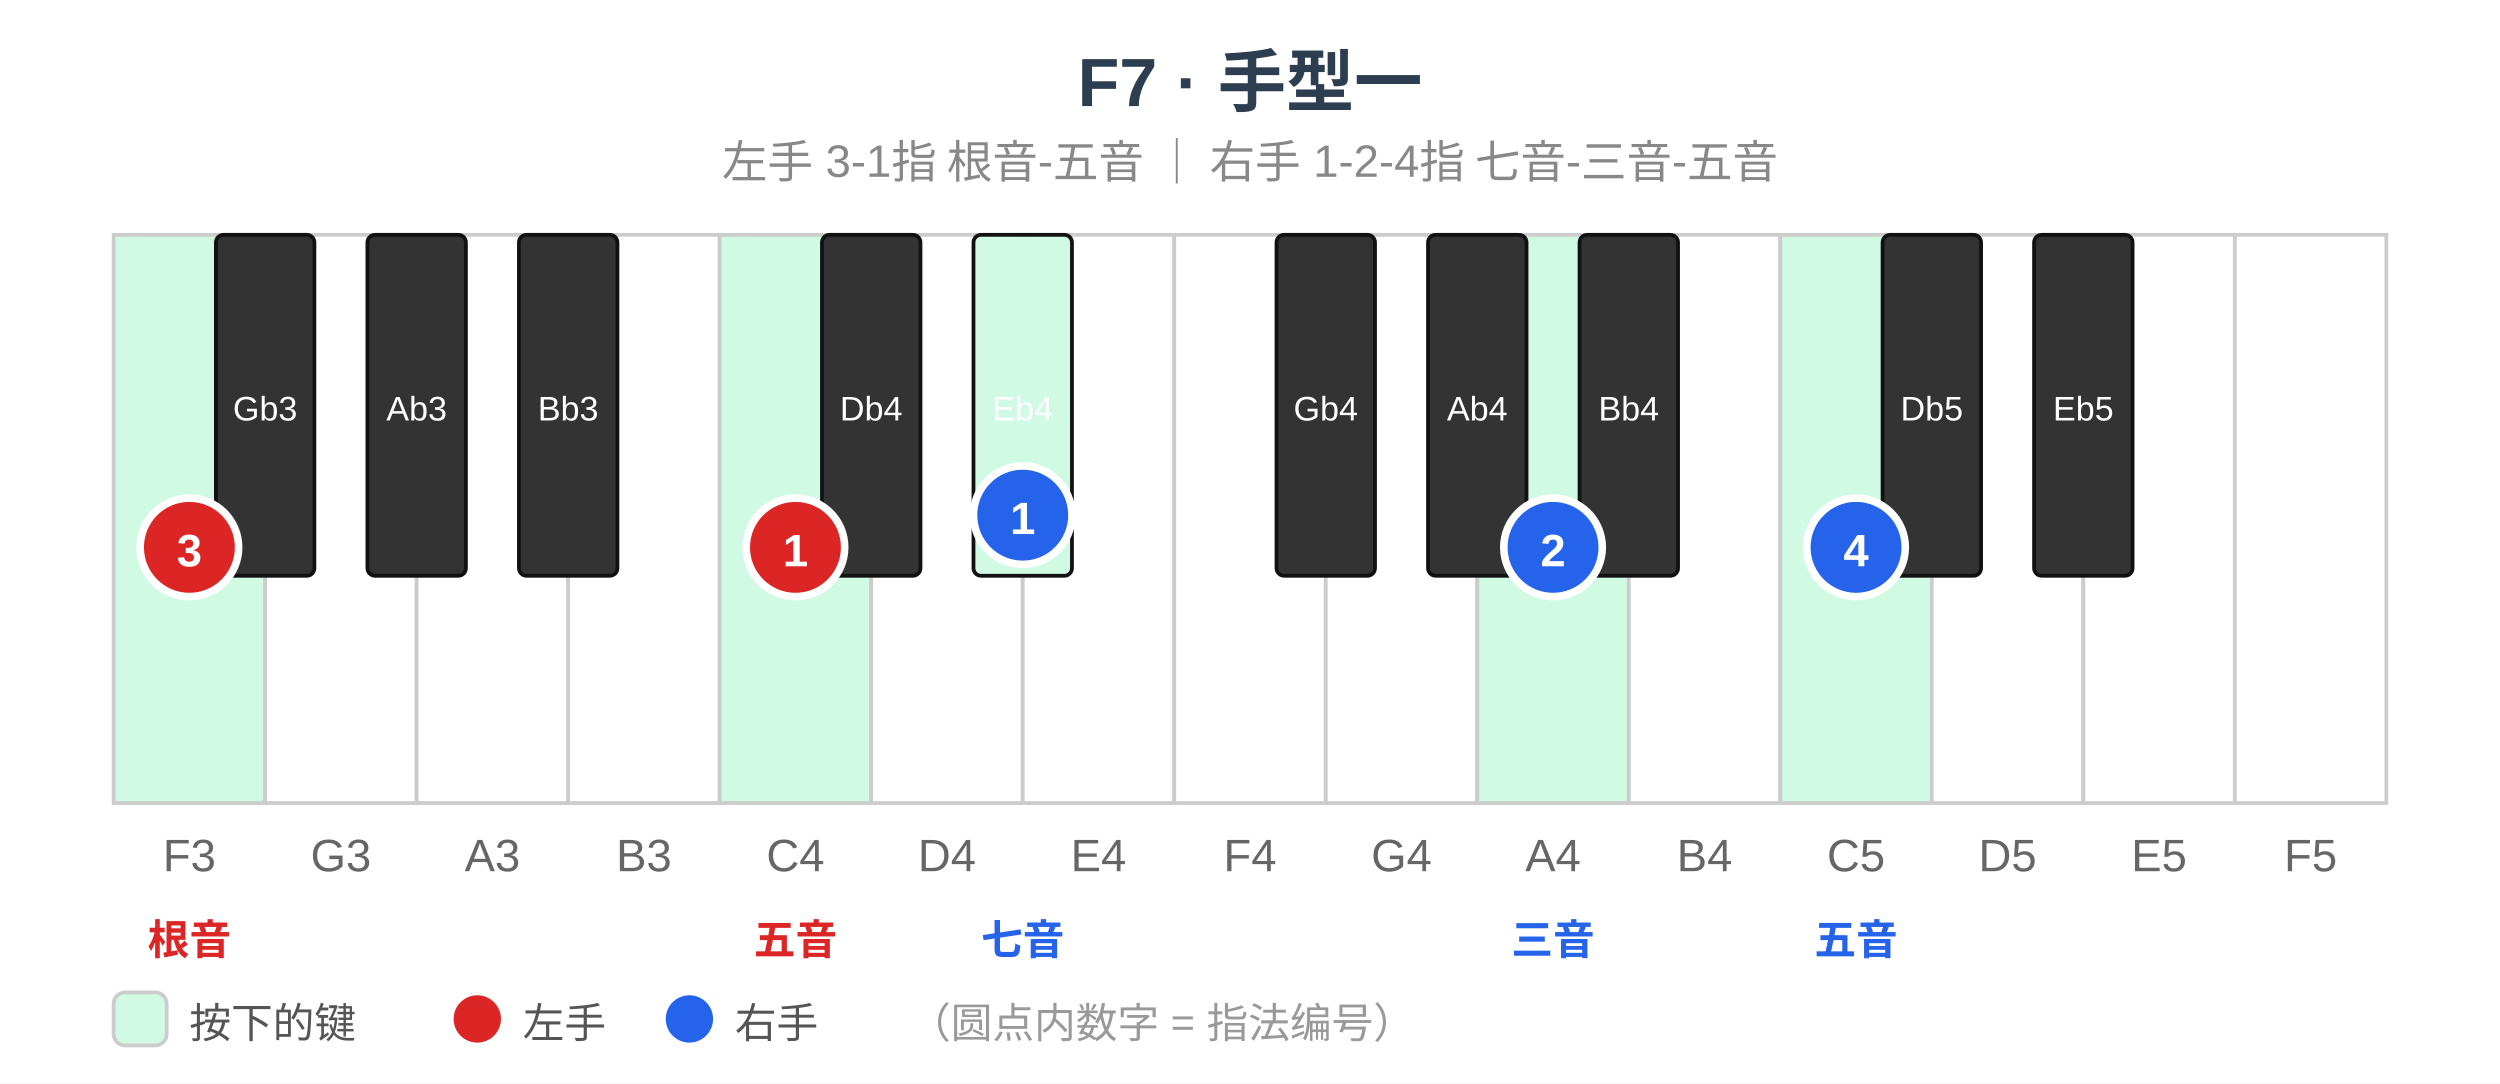
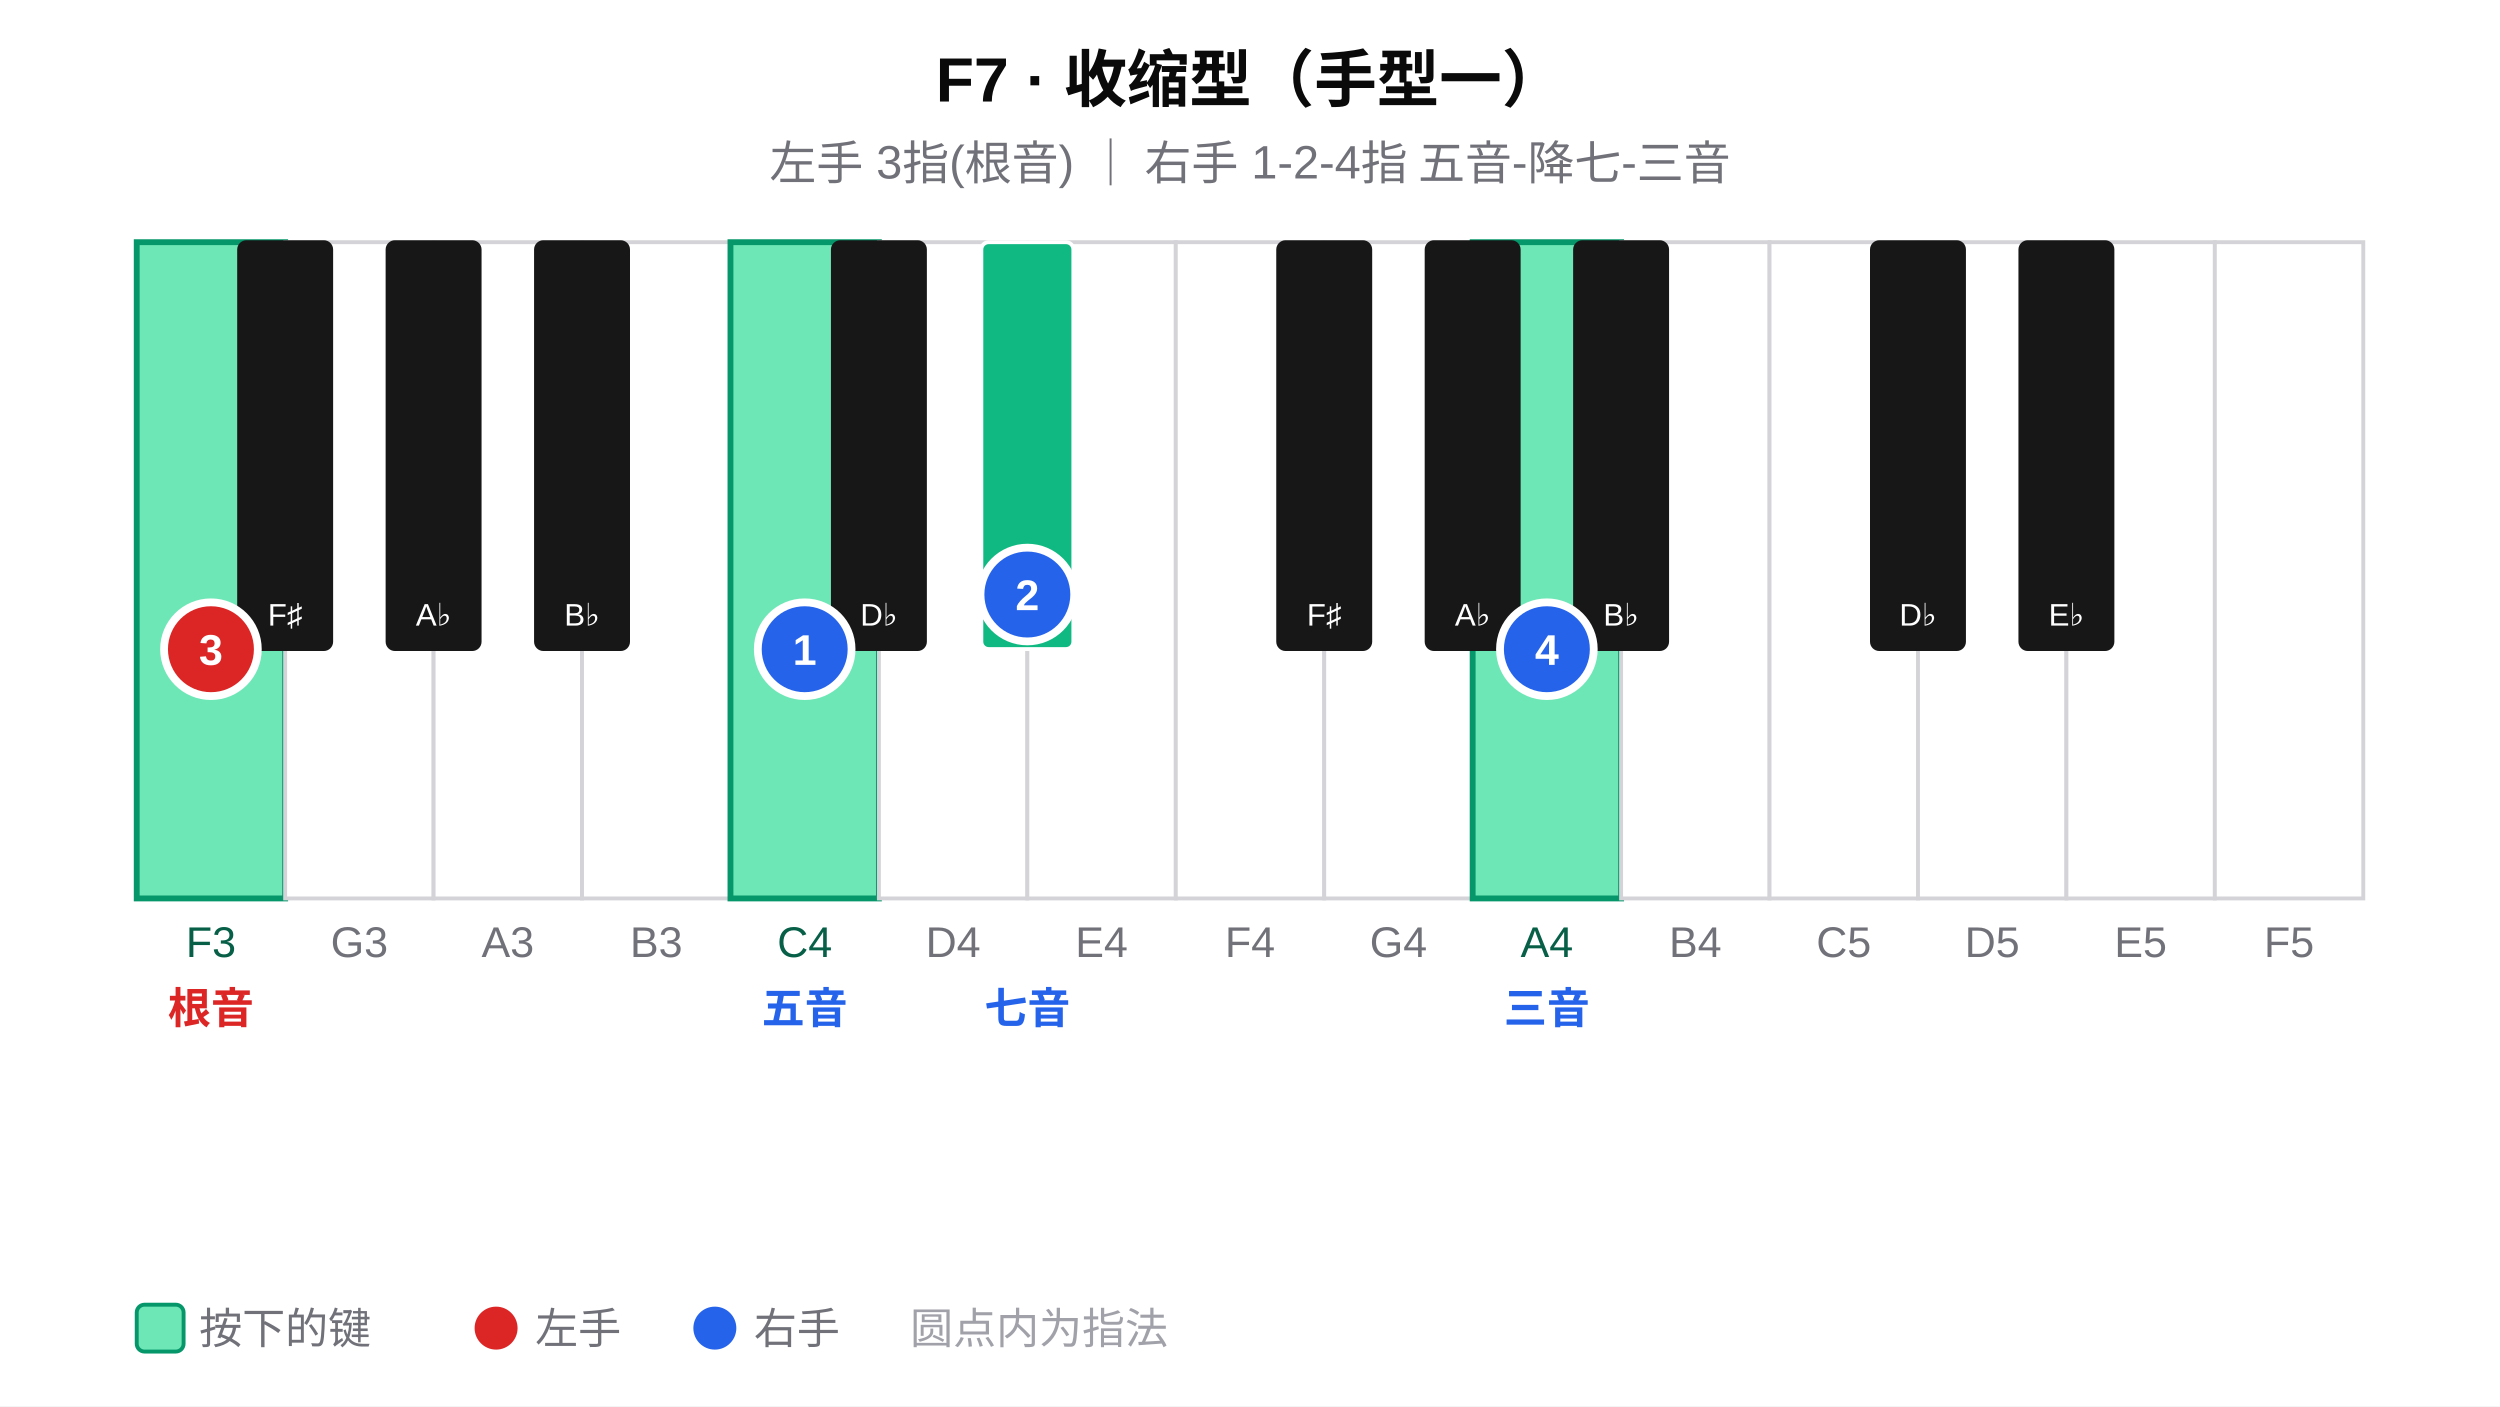
- <svg xmlns="http://www.w3.org/2000/svg" viewBox="0 0 660 286" width="660" height="286">
-   <rect width="660" height="286" fill="#ffffff" />
-   <text x="330.0" y="28" text-anchor="middle" font-family="Arial,sans-serif" font-size="18" font-weight="bold" fill="#2c3e50">F7 · 手型一</text>
-   <text x="330.0" y="47" text-anchor="middle" font-family="Arial,sans-serif" font-size="12" fill="#888">左手 3-1指 根音-五音 ｜ 右手 1-2-4指 七音-三音-五音</text>
-   <rect x="30.0" y="62" width="40" height="150" fill="#d1fae5" stroke="#ccc" stroke-width="1" />
-   <text x="50.0" y="230" text-anchor="middle" font-family="Arial,sans-serif" font-size="12" fill="#666">F3</text>
-   <rect x="70.0" y="62" width="40" height="150" fill="white" stroke="#ccc" stroke-width="1" />
-   <text x="90.0" y="230" text-anchor="middle" font-family="Arial,sans-serif" font-size="12" fill="#666">G3</text>
-   <rect x="110.0" y="62" width="40" height="150" fill="white" stroke="#ccc" stroke-width="1" />
-   <text x="130.0" y="230" text-anchor="middle" font-family="Arial,sans-serif" font-size="12" fill="#666">A3</text>
-   <rect x="150.0" y="62" width="40" height="150" fill="white" stroke="#ccc" stroke-width="1" />
-   <text x="170.0" y="230" text-anchor="middle" font-family="Arial,sans-serif" font-size="12" fill="#666">B3</text>
-   <rect x="190.0" y="62" width="40" height="150" fill="#d1fae5" stroke="#ccc" stroke-width="1" />
-   <text x="210.0" y="230" text-anchor="middle" font-family="Arial,sans-serif" font-size="12" fill="#666">C4</text>
-   <rect x="230.0" y="62" width="40" height="150" fill="white" stroke="#ccc" stroke-width="1" />
-   <text x="250.0" y="230" text-anchor="middle" font-family="Arial,sans-serif" font-size="12" fill="#666">D4</text>
-   <rect x="270.0" y="62" width="40" height="150" fill="white" stroke="#ccc" stroke-width="1" />
-   <text x="290.0" y="230" text-anchor="middle" font-family="Arial,sans-serif" font-size="12" fill="#666">E4</text>
-   <rect x="310.0" y="62" width="40" height="150" fill="white" stroke="#ccc" stroke-width="1" />
-   <text x="330.0" y="230" text-anchor="middle" font-family="Arial,sans-serif" font-size="12" fill="#666">F4</text>
-   <rect x="350.0" y="62" width="40" height="150" fill="white" stroke="#ccc" stroke-width="1" />
-   <text x="370.0" y="230" text-anchor="middle" font-family="Arial,sans-serif" font-size="12" fill="#666">G4</text>
-   <rect x="390.0" y="62" width="40" height="150" fill="#d1fae5" stroke="#ccc" stroke-width="1" />
-   <text x="410.0" y="230" text-anchor="middle" font-family="Arial,sans-serif" font-size="12" fill="#666">A4</text>
-   <rect x="430.0" y="62" width="40" height="150" fill="white" stroke="#ccc" stroke-width="1" />
-   <text x="450.0" y="230" text-anchor="middle" font-family="Arial,sans-serif" font-size="12" fill="#666">B4</text>
-   <rect x="470.0" y="62" width="40" height="150" fill="#d1fae5" stroke="#ccc" stroke-width="1" />
-   <text x="490.0" y="230" text-anchor="middle" font-family="Arial,sans-serif" font-size="12" fill="#666">C5</text>
-   <rect x="510.0" y="62" width="40" height="150" fill="white" stroke="#ccc" stroke-width="1" />
-   <text x="530.0" y="230" text-anchor="middle" font-family="Arial,sans-serif" font-size="12" fill="#666">D5</text>
-   <rect x="550.0" y="62" width="40" height="150" fill="white" stroke="#ccc" stroke-width="1" />
-   <text x="570.0" y="230" text-anchor="middle" font-family="Arial,sans-serif" font-size="12" fill="#666">E5</text>
-   <rect x="590.0" y="62" width="40" height="150" fill="white" stroke="#ccc" stroke-width="1" />
-   <text x="610.0" y="230" text-anchor="middle" font-family="Arial,sans-serif" font-size="12" fill="#666">F5</text>
-   <rect x="57.0" y="62" width="26" height="90" fill="#333" stroke="#111" stroke-width="1" rx="2" />
-   <text x="70.0" y="111.0" text-anchor="middle" font-family="Arial,sans-serif" font-size="9" fill="#fff">Gb3</text>
-   <rect x="97.0" y="62" width="26" height="90" fill="#333" stroke="#111" stroke-width="1" rx="2" />
-   <text x="110.0" y="111.0" text-anchor="middle" font-family="Arial,sans-serif" font-size="9" fill="#fff">Ab3</text>
-   <rect x="137.0" y="62" width="26" height="90" fill="#333" stroke="#111" stroke-width="1" rx="2" />
-   <text x="150.0" y="111.0" text-anchor="middle" font-family="Arial,sans-serif" font-size="9" fill="#fff">Bb3</text>
-   <rect x="217.0" y="62" width="26" height="90" fill="#333" stroke="#111" stroke-width="1" rx="2" />
-   <text x="230.0" y="111.0" text-anchor="middle" font-family="Arial,sans-serif" font-size="9" fill="#fff">Db4</text>
-   <rect x="257.0" y="62" width="26" height="90" fill="#d1fae5" stroke="#111" stroke-width="1" rx="2" />
-   <text x="270.0" y="111.0" text-anchor="middle" font-family="Arial,sans-serif" font-size="9" fill="#fff">Eb4</text>
-   <rect x="337.0" y="62" width="26" height="90" fill="#333" stroke="#111" stroke-width="1" rx="2" />
-   <text x="350.0" y="111.0" text-anchor="middle" font-family="Arial,sans-serif" font-size="9" fill="#fff">Gb4</text>
-   <rect x="377.0" y="62" width="26" height="90" fill="#333" stroke="#111" stroke-width="1" rx="2" />
-   <text x="390.0" y="111.0" text-anchor="middle" font-family="Arial,sans-serif" font-size="9" fill="#fff">Ab4</text>
-   <rect x="417.0" y="62" width="26" height="90" fill="#333" stroke="#111" stroke-width="1" rx="2" />
-   <text x="430.0" y="111.0" text-anchor="middle" font-family="Arial,sans-serif" font-size="9" fill="#fff">Bb4</text>
-   <rect x="497.0" y="62" width="26" height="90" fill="#333" stroke="#111" stroke-width="1" rx="2" />
-   <text x="510.0" y="111.0" text-anchor="middle" font-family="Arial,sans-serif" font-size="9" fill="#fff">Db5</text>
-   <rect x="537.0" y="62" width="26" height="90" fill="#333" stroke="#111" stroke-width="1" rx="2" />
-   <text x="550.0" y="111.0" text-anchor="middle" font-family="Arial,sans-serif" font-size="9" fill="#fff">Eb5</text>
-   <circle cx="50.0" cy="144.5" r="13" fill="#dc2626" stroke="white" stroke-width="2" />
-   <text x="50.0" y="149.5" text-anchor="middle" font-family="Arial,sans-serif" font-size="12" font-weight="bold" fill="white">3</text>
-   <text x="50.0" y="252" text-anchor="middle" font-family="Arial,sans-serif" font-size="11" font-weight="bold" fill="#dc2626">根音</text>
-   <circle cx="210.0" cy="144.5" r="13" fill="#dc2626" stroke="white" stroke-width="2" />
-   <text x="210.0" y="149.5" text-anchor="middle" font-family="Arial,sans-serif" font-size="12" font-weight="bold" fill="white">1</text>
-   <text x="210.0" y="252" text-anchor="middle" font-family="Arial,sans-serif" font-size="11" font-weight="bold" fill="#dc2626">五音</text>
-   <circle cx="270.0" cy="136.0" r="13" fill="#2563eb" stroke="white" stroke-width="2" />
-   <text x="270.0" y="141.0" text-anchor="middle" font-family="Arial,sans-serif" font-size="12" font-weight="bold" fill="white">1</text>
-   <text x="270.0" y="252" text-anchor="middle" font-family="Arial,sans-serif" font-size="11" font-weight="bold" fill="#2563eb">七音</text>
-   <circle cx="410.0" cy="144.5" r="13" fill="#2563eb" stroke="white" stroke-width="2" />
-   <text x="410.0" y="149.5" text-anchor="middle" font-family="Arial,sans-serif" font-size="12" font-weight="bold" fill="white">2</text>
-   <text x="410.0" y="252" text-anchor="middle" font-family="Arial,sans-serif" font-size="11" font-weight="bold" fill="#2563eb">三音</text>
-   <circle cx="490.0" cy="144.5" r="13" fill="#2563eb" stroke="white" stroke-width="2" />
-   <text x="490.0" y="149.5" text-anchor="middle" font-family="Arial,sans-serif" font-size="12" font-weight="bold" fill="white">4</text>
-   <text x="490.0" y="252" text-anchor="middle" font-family="Arial,sans-serif" font-size="11" font-weight="bold" fill="#2563eb">五音</text>
-   <rect x="30.0" y="262" width="14" height="14" rx="3" fill="#d1fae5" stroke="#ccc" stroke-width="1" />
-   <text x="50.0" y="274" font-family="Arial,sans-serif" font-size="11" fill="#555">按下的键</text>
-   <circle cx="126.0" cy="269" r="7" fill="#dc2626" stroke="white" stroke-width="1.5" />
-   <text x="138.0" y="274" font-family="Arial,sans-serif" font-size="11" fill="#555">左手</text>
-   <circle cx="182.0" cy="269" r="7" fill="#2563eb" stroke="white" stroke-width="1.5" />
-   <text x="194.0" y="274" font-family="Arial,sans-serif" font-size="11" fill="#555">右手</text>
-   <text x="240.0" y="274" font-family="Arial,sans-serif" font-size="11" fill="#999">（圆点内数字 = 指法编号）</text>
+ <svg xmlns="http://www.w3.org/2000/svg" viewBox="0 0 640 360" width="640" height="360">
+   <rect width="640" height="360" fill="#FFFFFF" />
+   <text x="320.0" y="26" text-anchor="middle" font-family="Arial, Helvetica, sans-serif" font-size="16" font-weight="bold" fill="#0A0A0A">F7 · 收缩型（手型一）</text>
+   <text x="320.0" y="46" text-anchor="middle" font-family="Arial, Helvetica, sans-serif" font-size="12" fill="#71717A">左手 3指(根音) ｜ 右手 1-2-4指 五音-降七-三音</text>
+   <rect x="35.00" y="62.00" width="38.00" height="168.00" rx="0" ry="0" fill="#6EE7B7" stroke="#059669" stroke-width="1.5" />
+   <text x="54.00" y="245.00" text-anchor="middle" font-family="Arial, Helvetica, sans-serif" font-size="11" fill="#065F46">F3</text>
+   <rect x="73.00" y="62.00" width="38.00" height="168.00" rx="0" ry="0" fill="#FFFFFF" stroke="#D4D4D8" stroke-width="1" />
+   <text x="92.00" y="245.00" text-anchor="middle" font-family="Arial, Helvetica, sans-serif" font-size="11" fill="#71717A">G3</text>
+   <rect x="111.00" y="62.00" width="38.00" height="168.00" rx="0" ry="0" fill="#FFFFFF" stroke="#D4D4D8" stroke-width="1" />
+   <text x="130.00" y="245.00" text-anchor="middle" font-family="Arial, Helvetica, sans-serif" font-size="11" fill="#71717A">A3</text>
+   <rect x="149.00" y="62.00" width="38.00" height="168.00" rx="0" ry="0" fill="#FFFFFF" stroke="#D4D4D8" stroke-width="1" />
+   <text x="168.00" y="245.00" text-anchor="middle" font-family="Arial, Helvetica, sans-serif" font-size="11" fill="#71717A">B3</text>
+   <rect x="187.00" y="62.00" width="38.00" height="168.00" rx="0" ry="0" fill="#6EE7B7" stroke="#059669" stroke-width="1.5" />
+   <text x="206.00" y="245.00" text-anchor="middle" font-family="Arial, Helvetica, sans-serif" font-size="11" fill="#065F46">C4</text>
+   <rect x="225.00" y="62.00" width="38.00" height="168.00" rx="0" ry="0" fill="#FFFFFF" stroke="#D4D4D8" stroke-width="1" />
+   <text x="244.00" y="245.00" text-anchor="middle" font-family="Arial, Helvetica, sans-serif" font-size="11" fill="#71717A">D4</text>
+   <rect x="263.00" y="62.00" width="38.00" height="168.00" rx="0" ry="0" fill="#FFFFFF" stroke="#D4D4D8" stroke-width="1" />
+   <text x="282.00" y="245.00" text-anchor="middle" font-family="Arial, Helvetica, sans-serif" font-size="11" fill="#71717A">E4</text>
+   <rect x="301.00" y="62.00" width="38.00" height="168.00" rx="0" ry="0" fill="#FFFFFF" stroke="#D4D4D8" stroke-width="1" />
+   <text x="320.00" y="245.00" text-anchor="middle" font-family="Arial, Helvetica, sans-serif" font-size="11" fill="#71717A">F4</text>
+   <rect x="339.00" y="62.00" width="38.00" height="168.00" rx="0" ry="0" fill="#FFFFFF" stroke="#D4D4D8" stroke-width="1" />
+   <text x="358.00" y="245.00" text-anchor="middle" font-family="Arial, Helvetica, sans-serif" font-size="11" fill="#71717A">G4</text>
+   <rect x="377.00" y="62.00" width="38.00" height="168.00" rx="0" ry="0" fill="#6EE7B7" stroke="#059669" stroke-width="1.5" />
+   <text x="396.00" y="245.00" text-anchor="middle" font-family="Arial, Helvetica, sans-serif" font-size="11" fill="#065F46">A4</text>
+   <rect x="415.00" y="62.00" width="38.00" height="168.00" rx="0" ry="0" fill="#FFFFFF" stroke="#D4D4D8" stroke-width="1" />
+   <text x="434.00" y="245.00" text-anchor="middle" font-family="Arial, Helvetica, sans-serif" font-size="11" fill="#71717A">B4</text>
+   <rect x="453.00" y="62.00" width="38.00" height="168.00" rx="0" ry="0" fill="#FFFFFF" stroke="#D4D4D8" stroke-width="1" />
+   <text x="472.00" y="245.00" text-anchor="middle" font-family="Arial, Helvetica, sans-serif" font-size="11" fill="#71717A">C5</text>
+   <rect x="491.00" y="62.00" width="38.00" height="168.00" rx="0" ry="0" fill="#FFFFFF" stroke="#D4D4D8" stroke-width="1" />
+   <text x="510.00" y="245.00" text-anchor="middle" font-family="Arial, Helvetica, sans-serif" font-size="11" fill="#71717A">D5</text>
+   <rect x="529.00" y="62.00" width="38.00" height="168.00" rx="0" ry="0" fill="#FFFFFF" stroke="#D4D4D8" stroke-width="1" />
+   <text x="548.00" y="245.00" text-anchor="middle" font-family="Arial, Helvetica, sans-serif" font-size="11" fill="#71717A">E5</text>
+   <rect x="567.00" y="62.00" width="38.00" height="168.00" rx="0" ry="0" fill="#FFFFFF" stroke="#D4D4D8" stroke-width="1" />
+   <text x="586.00" y="245.00" text-anchor="middle" font-family="Arial, Helvetica, sans-serif" font-size="11" fill="#71717A">F5</text>
+   <rect x="61.22" y="62.00" width="23.56" height="104.16" rx="1.88" fill="#171717" stroke="#171717" stroke-width="1" />
+   <text x="73.00" y="160.16" text-anchor="middle" font-family="Arial, Helvetica, sans-serif" font-size="8" fill="#FFFFFF">F♯</text>
+   <rect x="99.22" y="62.00" width="23.56" height="104.16" rx="1.88" fill="#171717" stroke="#171717" stroke-width="1" />
+   <text x="111.00" y="160.16" text-anchor="middle" font-family="Arial, Helvetica, sans-serif" font-size="8" fill="#FFFFFF">A♭</text>
+   <rect x="137.22" y="62.00" width="23.56" height="104.16" rx="1.88" fill="#171717" stroke="#171717" stroke-width="1" />
+   <text x="149.00" y="160.16" text-anchor="middle" font-family="Arial, Helvetica, sans-serif" font-size="8" fill="#FFFFFF">B♭</text>
+   <rect x="213.22" y="62.00" width="23.56" height="104.16" rx="1.88" fill="#171717" stroke="#171717" stroke-width="1" />
+   <text x="225.00" y="160.16" text-anchor="middle" font-family="Arial, Helvetica, sans-serif" font-size="8" fill="#FFFFFF">D♭</text>
+   <rect x="251.22" y="62.00" width="23.56" height="104.16" rx="1.88" fill="#10B981" stroke="#FFFFFF" stroke-width="1" />
+   <text x="263.00" y="160.16" text-anchor="middle" font-family="Arial, Helvetica, sans-serif" font-size="8" fill="#FFFFFF">E♭</text>
+   <rect x="327.22" y="62.00" width="23.56" height="104.16" rx="1.88" fill="#171717" stroke="#171717" stroke-width="1" />
+   <text x="339.00" y="160.16" text-anchor="middle" font-family="Arial, Helvetica, sans-serif" font-size="8" fill="#FFFFFF">F♯</text>
+   <rect x="365.22" y="62.00" width="23.56" height="104.16" rx="1.88" fill="#171717" stroke="#171717" stroke-width="1" />
+   <text x="377.00" y="160.16" text-anchor="middle" font-family="Arial, Helvetica, sans-serif" font-size="8" fill="#FFFFFF">A♭</text>
+   <rect x="403.22" y="62.00" width="23.56" height="104.16" rx="1.88" fill="#171717" stroke="#171717" stroke-width="1" />
+   <text x="415.00" y="160.16" text-anchor="middle" font-family="Arial, Helvetica, sans-serif" font-size="8" fill="#FFFFFF">B♭</text>
+   <rect x="479.22" y="62.00" width="23.56" height="104.16" rx="1.88" fill="#171717" stroke="#171717" stroke-width="1" />
+   <text x="491.00" y="160.16" text-anchor="middle" font-family="Arial, Helvetica, sans-serif" font-size="8" fill="#FFFFFF">D♭</text>
+   <rect x="517.22" y="62.00" width="23.56" height="104.16" rx="1.88" fill="#171717" stroke="#171717" stroke-width="1" />
+   <text x="529.00" y="160.16" text-anchor="middle" font-family="Arial, Helvetica, sans-serif" font-size="8" fill="#FFFFFF">E♭</text>
+   <circle cx="54.0" cy="166.2" r="12" fill="#DC2626" stroke="#FFFFFF" stroke-width="2" />
+   <text x="54.0" y="170.2" text-anchor="middle" font-family="Arial, Helvetica, sans-serif" font-size="11" font-weight="bold" fill="#FFFFFF">3</text>
+   <text x="54.0" y="262" text-anchor="middle" font-family="Arial, Helvetica, sans-serif" font-size="11" font-weight="bold" fill="#DC2626">根音</text>
+   <circle cx="206.0" cy="166.2" r="12" fill="#2563EB" stroke="#FFFFFF" stroke-width="2" />
+   <text x="206.0" y="170.2" text-anchor="middle" font-family="Arial, Helvetica, sans-serif" font-size="11" font-weight="bold" fill="#FFFFFF">1</text>
+   <text x="206.0" y="262" text-anchor="middle" font-family="Arial, Helvetica, sans-serif" font-size="11" font-weight="bold" fill="#2563EB">五音</text>
+   <circle cx="263.0" cy="152.2" r="12" fill="#2563EB" stroke="#FFFFFF" stroke-width="2" />
+   <text x="263.0" y="156.2" text-anchor="middle" font-family="Arial, Helvetica, sans-serif" font-size="11" font-weight="bold" fill="#FFFFFF">2</text>
+   <text x="263.0" y="262" text-anchor="middle" font-family="Arial, Helvetica, sans-serif" font-size="11" font-weight="bold" fill="#2563EB">七音</text>
+   <circle cx="396.0" cy="166.2" r="12" fill="#2563EB" stroke="#FFFFFF" stroke-width="2" />
+   <text x="396.0" y="170.2" text-anchor="middle" font-family="Arial, Helvetica, sans-serif" font-size="11" font-weight="bold" fill="#FFFFFF">4</text>
+   <text x="396.0" y="262" text-anchor="middle" font-family="Arial, Helvetica, sans-serif" font-size="11" font-weight="bold" fill="#2563EB">三音</text>
+   <rect x="35.0" y="334" width="12" height="12" rx="2" fill="#6EE7B7" stroke="#059669" stroke-width="1" />
+   <text x="51.0" y="344" font-family="Arial, Helvetica, sans-serif" font-size="11" fill="#71717A">按下的键</text>
+   <circle cx="127.0" cy="340" r="6" fill="#DC2626" stroke="#FFFFFF" stroke-width="1" />
+   <text x="137.0" y="344" font-family="Arial, Helvetica, sans-serif" font-size="11" fill="#71717A">左手</text>
+   <circle cx="183.0" cy="340" r="6" fill="#2563EB" stroke="#FFFFFF" stroke-width="1" />
+   <text x="193.0" y="344" font-family="Arial, Helvetica, sans-serif" font-size="11" fill="#71717A">右手</text>
+   <text x="233.0" y="344" font-family="Arial, Helvetica, sans-serif" font-size="11" fill="#A1A1AA">圆点内为指法</text>
</svg>
